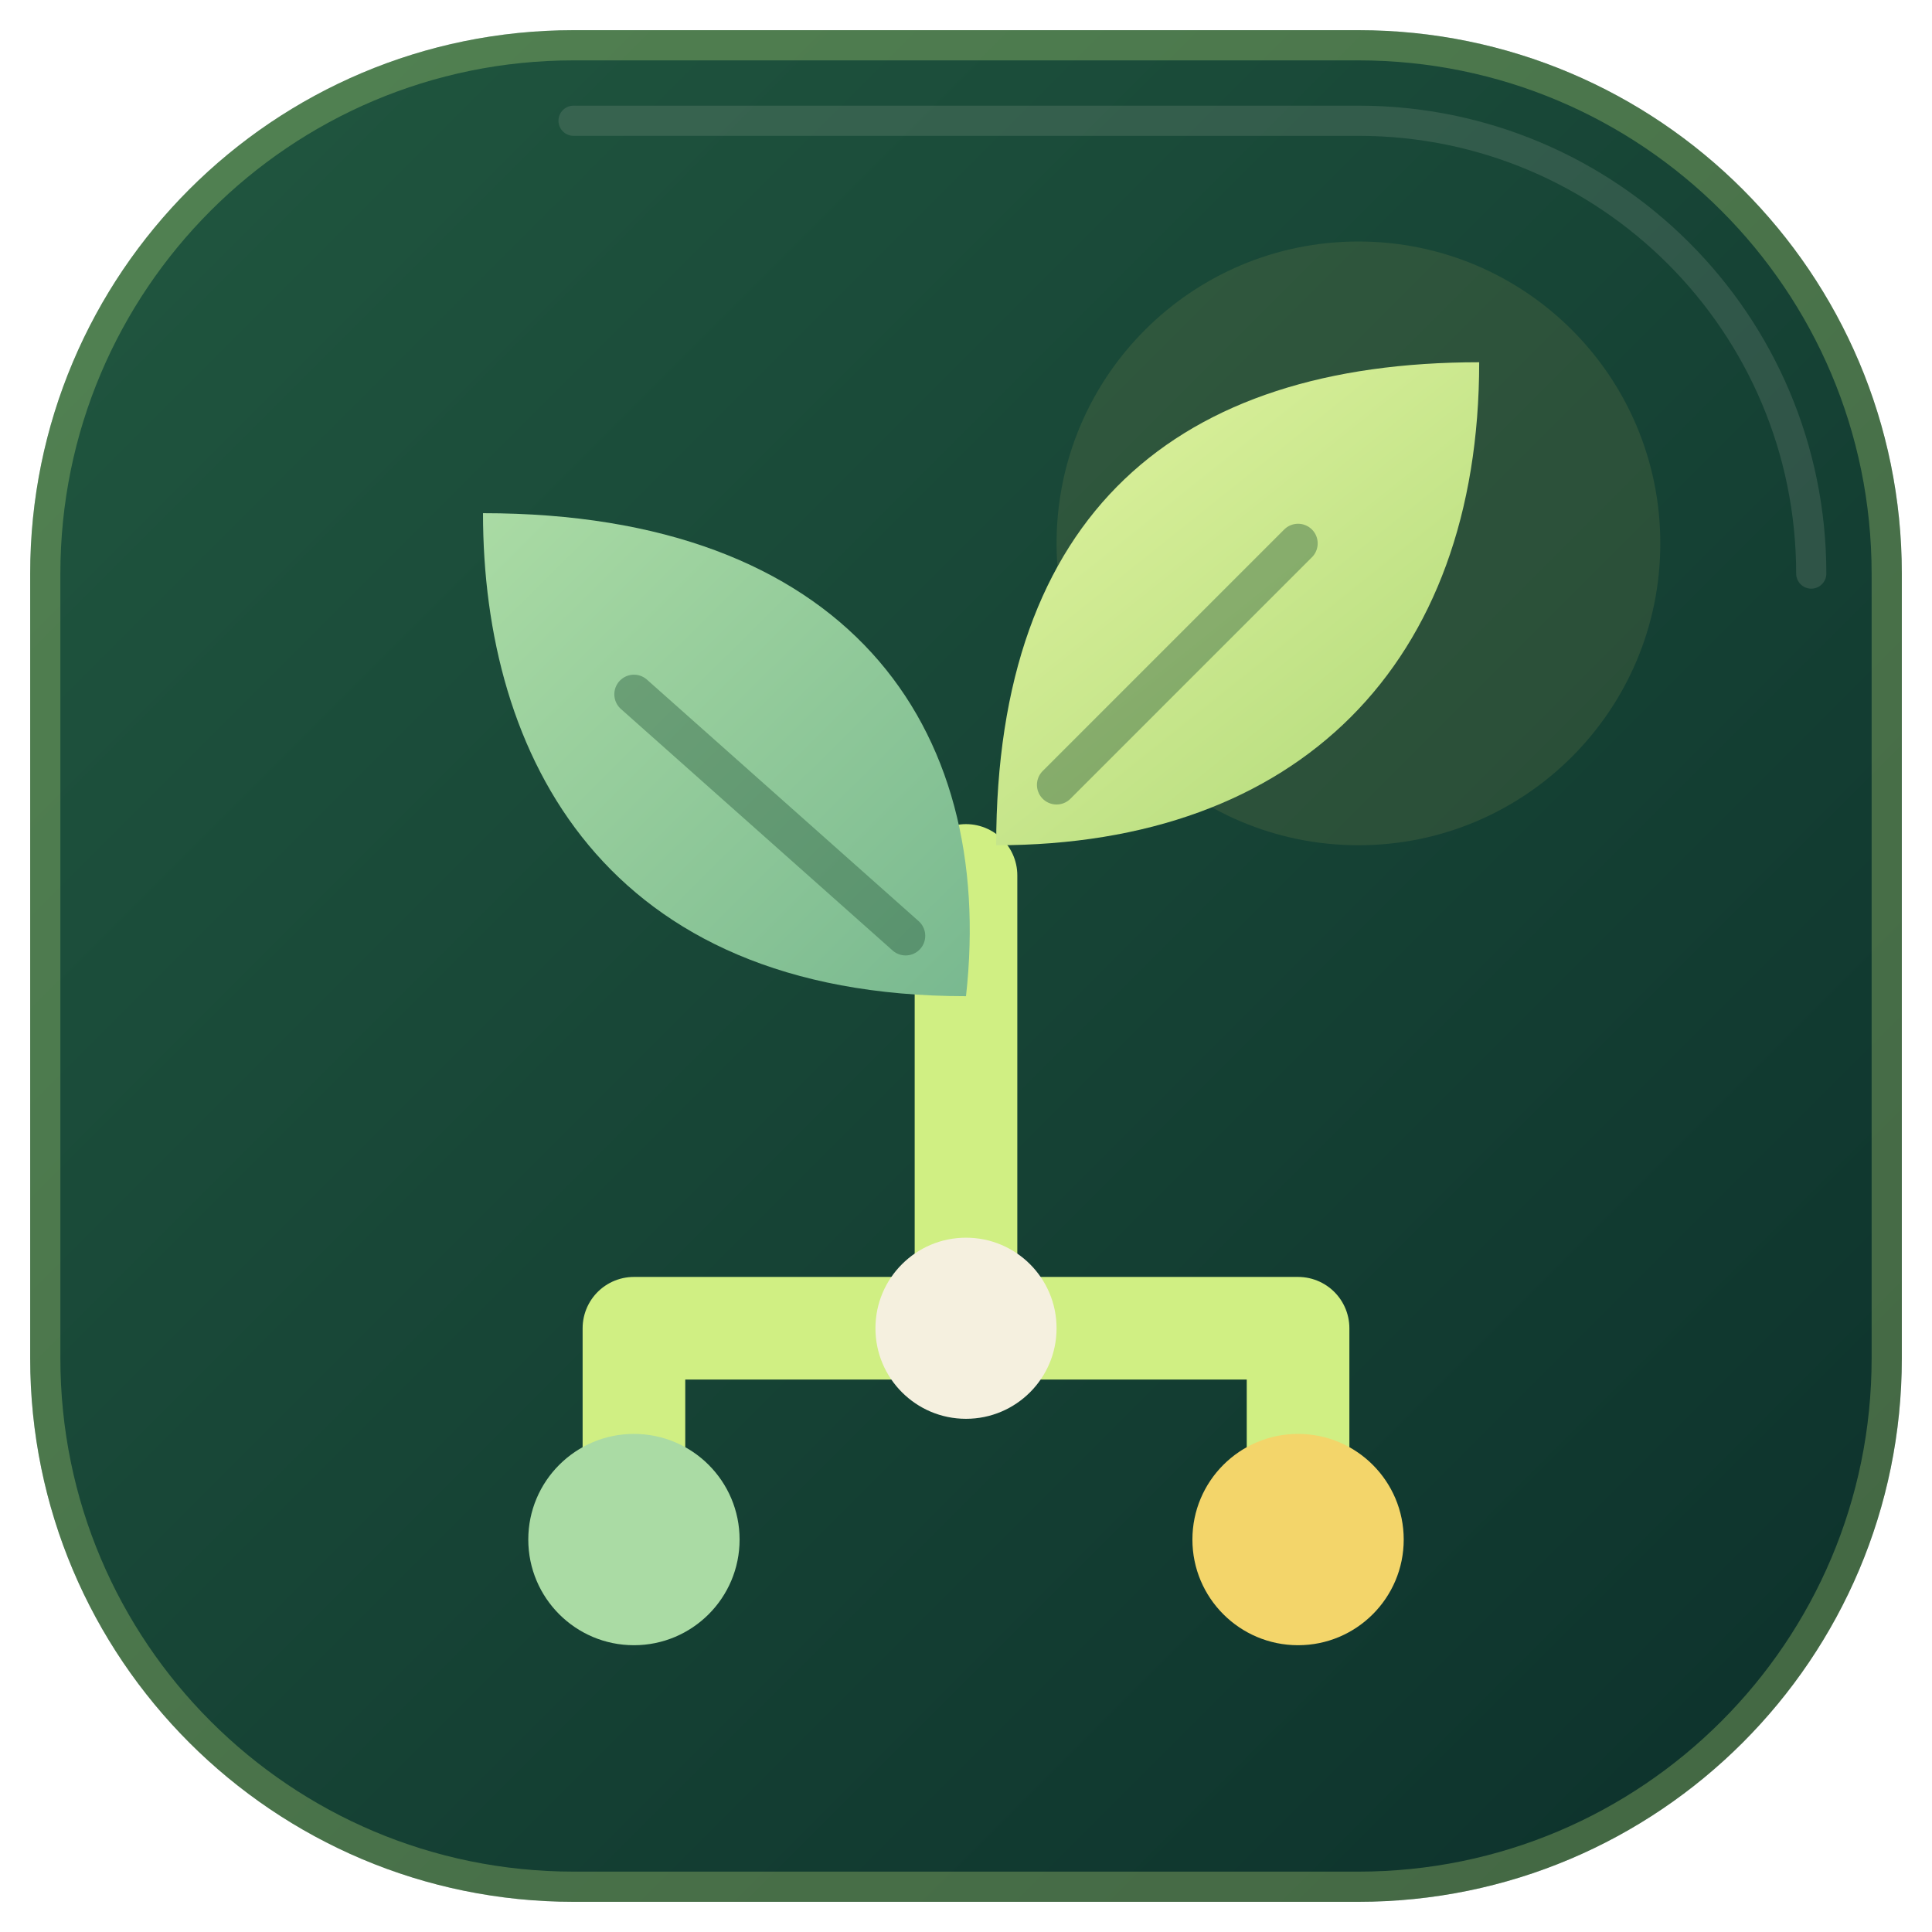
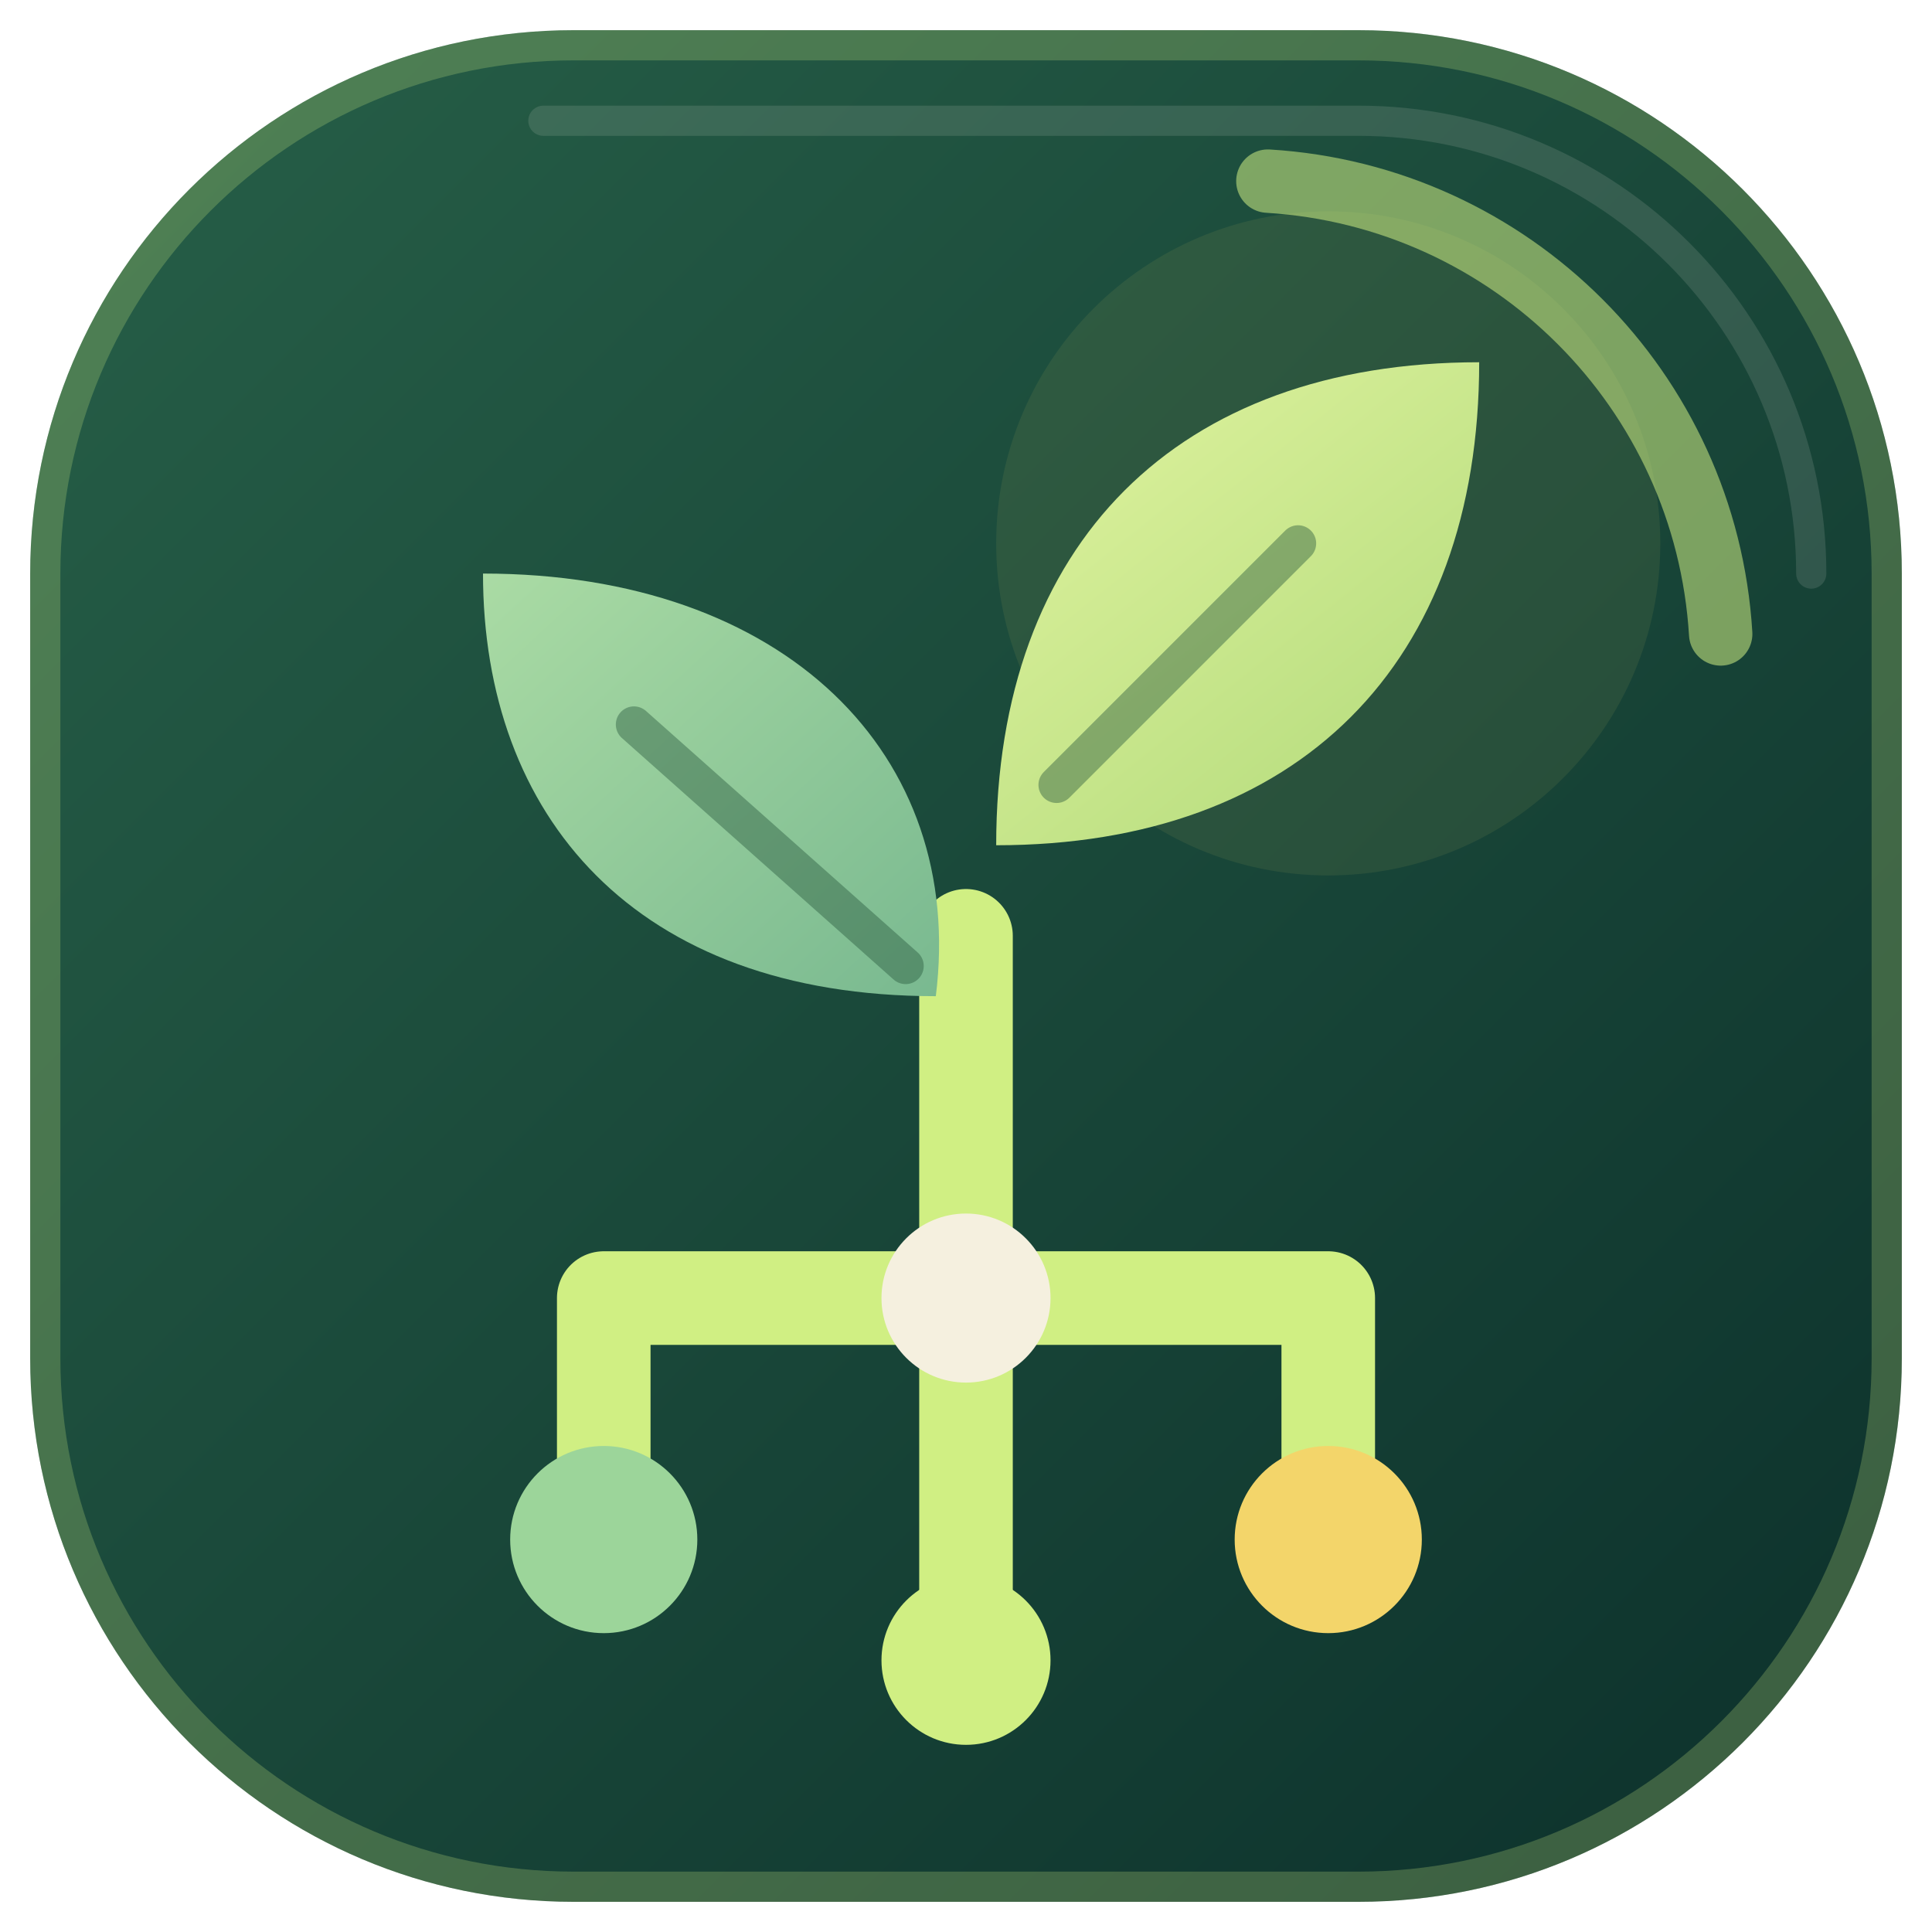
<svg xmlns="http://www.w3.org/2000/svg" viewBox="0 0 64 64">
  <defs>
    <linearGradient id="rd-forest" x1="0" y1="0" x2="1" y2="1">
-       <stop stop-color="#215840" />
+       <stop stop-color="#276048" />
      <stop offset="1" stop-color="#0c302b" />
    </linearGradient>
    <linearGradient id="rd-leaf" x1="0" y1="0" x2=".8" y2="1">
      <stop stop-color="#e1f4a0" />
      <stop offset="1" stop-color="#b5dc7d" />
    </linearGradient>
    <linearGradient id="rd-sprout" x1="0" y1="0" x2="1" y2="1">
      <stop stop-color="#aadba4" />
      <stop offset="1" stop-color="#79b990" />
    </linearGradient>
  </defs>
  <rect x="1" y="1" width="62" height="62" rx="18" fill="url(#rd-forest)" />
-   <rect x="1.5" y="1.5" width="61" height="61" rx="17.5" fill="none" stroke="#d0ef83" stroke-opacity=".28" />
-   <path d="M19 4h26a15 15 0 0 1 15 15" fill="none" stroke="#f5f0df" stroke-opacity=".12" stroke-linecap="round" />
-   <circle cx="45" cy="18" r="10" fill="#f3d56a" fill-opacity=".1" />
-   <path d="M32 44V29" fill="none" stroke="#d0ef83" stroke-width="3.4" stroke-linecap="round" />
-   <path d="M32 33C20 33 16 25 16 17c12 0 17 7 16 16Z" fill="url(#rd-sprout)" />
-   <path d="M33 28c0-11 6-16 16-16 0 10-6 16-16 16Z" fill="url(#rd-leaf)" />
-   <path d="m21 23 9 8m13-13-8 8" fill="none" stroke="#25553a" stroke-width="1.3" stroke-opacity=".4" stroke-linecap="round" />
-   <path d="M32 44H21v7m11-7h11v7" fill="none" stroke="#d0ef83" stroke-width="3.4" stroke-linecap="round" stroke-linejoin="round" />
-   <circle cx="21" cy="51" r="3.5" fill="#aadba4" />
-   <circle cx="43" cy="51" r="3.5" fill="#f3d56a" />
-   <circle cx="32" cy="44" r="3" fill="#f5f0df" />
+   <rect x="1.5" y="1.5" width="61" height="61" rx="17.5" fill="none" stroke="#d0ef83" stroke-opacity=".24" />
+   <path d="M18 4h27a15 15 0 0 1 15 15" fill="none" stroke="#fff9e9" stroke-opacity=".12" stroke-linecap="round" />
+   <circle cx="44" cy="18" r="11" fill="#f3d56a" fill-opacity=".08" />
+   <path d="M42 6a16 16 0 0 1 15 15" fill="none" stroke="#d0ef83" stroke-width="2.1" stroke-opacity=".55" stroke-linecap="round" />
+   <path d="M32 31v12m0 0H20v8m12-8h12v8m-12-8v12" fill="none" stroke="#d0ef83" stroke-width="3.1" stroke-linecap="round" stroke-linejoin="round" />
+   <path d="M31 33C21 33 16 27 16 19c10 0 16 6 15 14Z" fill="url(#rd-sprout)" />
+   <path d="M33 28c0-10 6-16 16-16 0 10-6 16-16 16Z" fill="url(#rd-leaf)" />
+   <path d="m21 24 9 8m13-14-8 8" fill="none" stroke="#25553a" stroke-width="1.2" stroke-opacity=".42" stroke-linecap="round" />
+   <circle cx="20" cy="51" r="3.1" fill="#9cd59a" />
+   <circle cx="44" cy="51" r="3.1" fill="#f3d56a" />
+   <circle cx="32" cy="55" r="2.8" fill="#d0ef83" />
+   <circle cx="32" cy="43" r="2.8" fill="#f5f0df" />
</svg>
